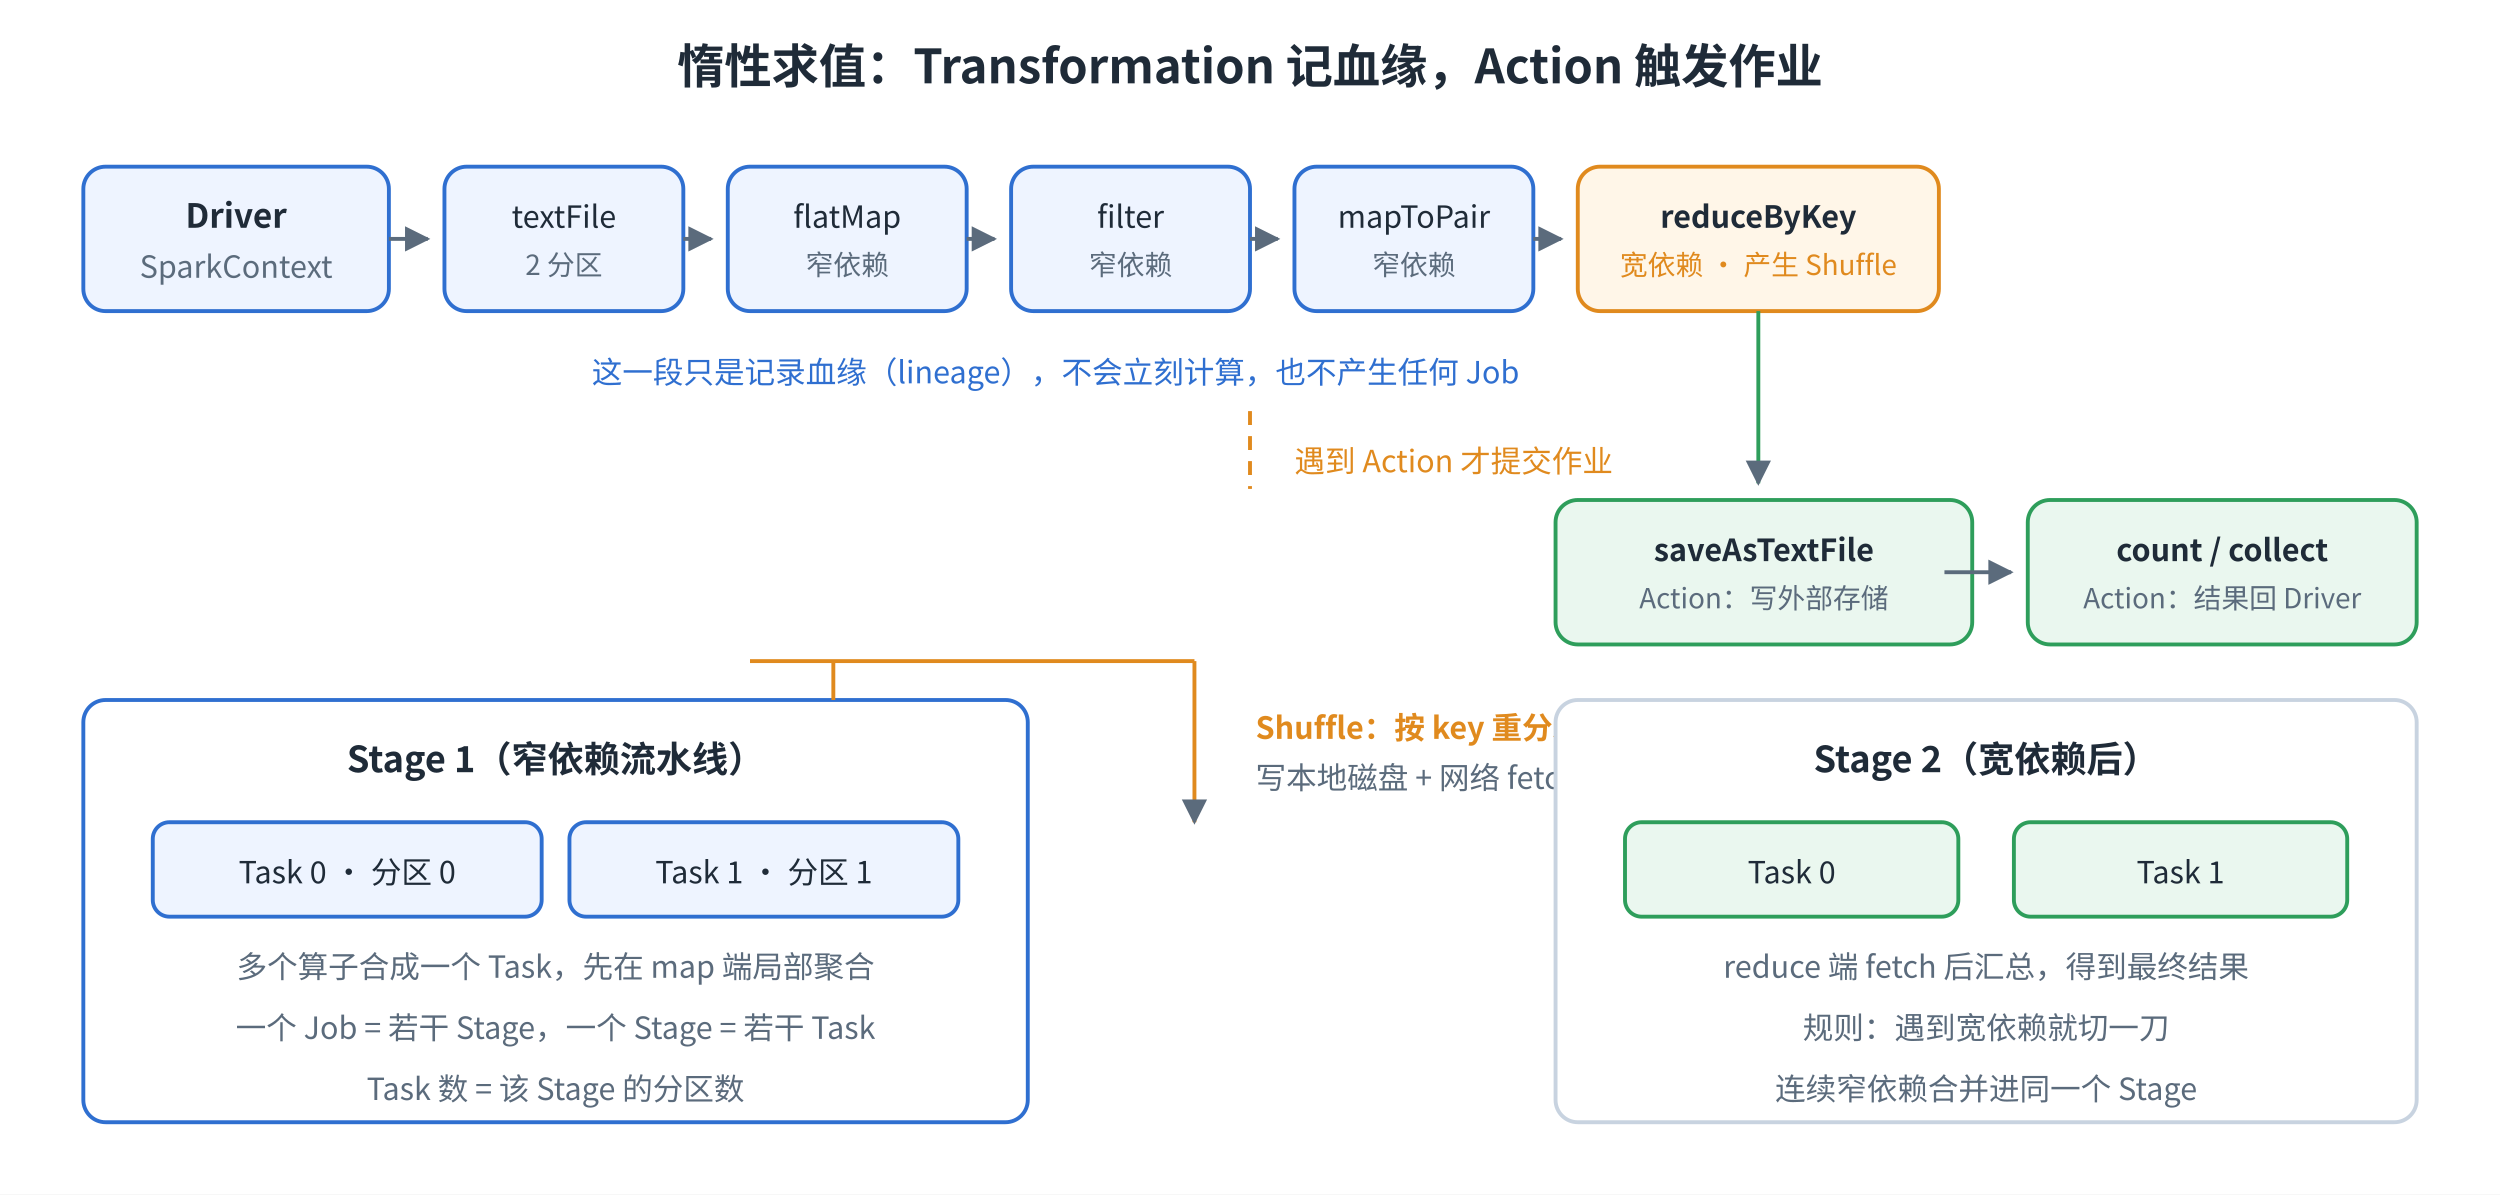
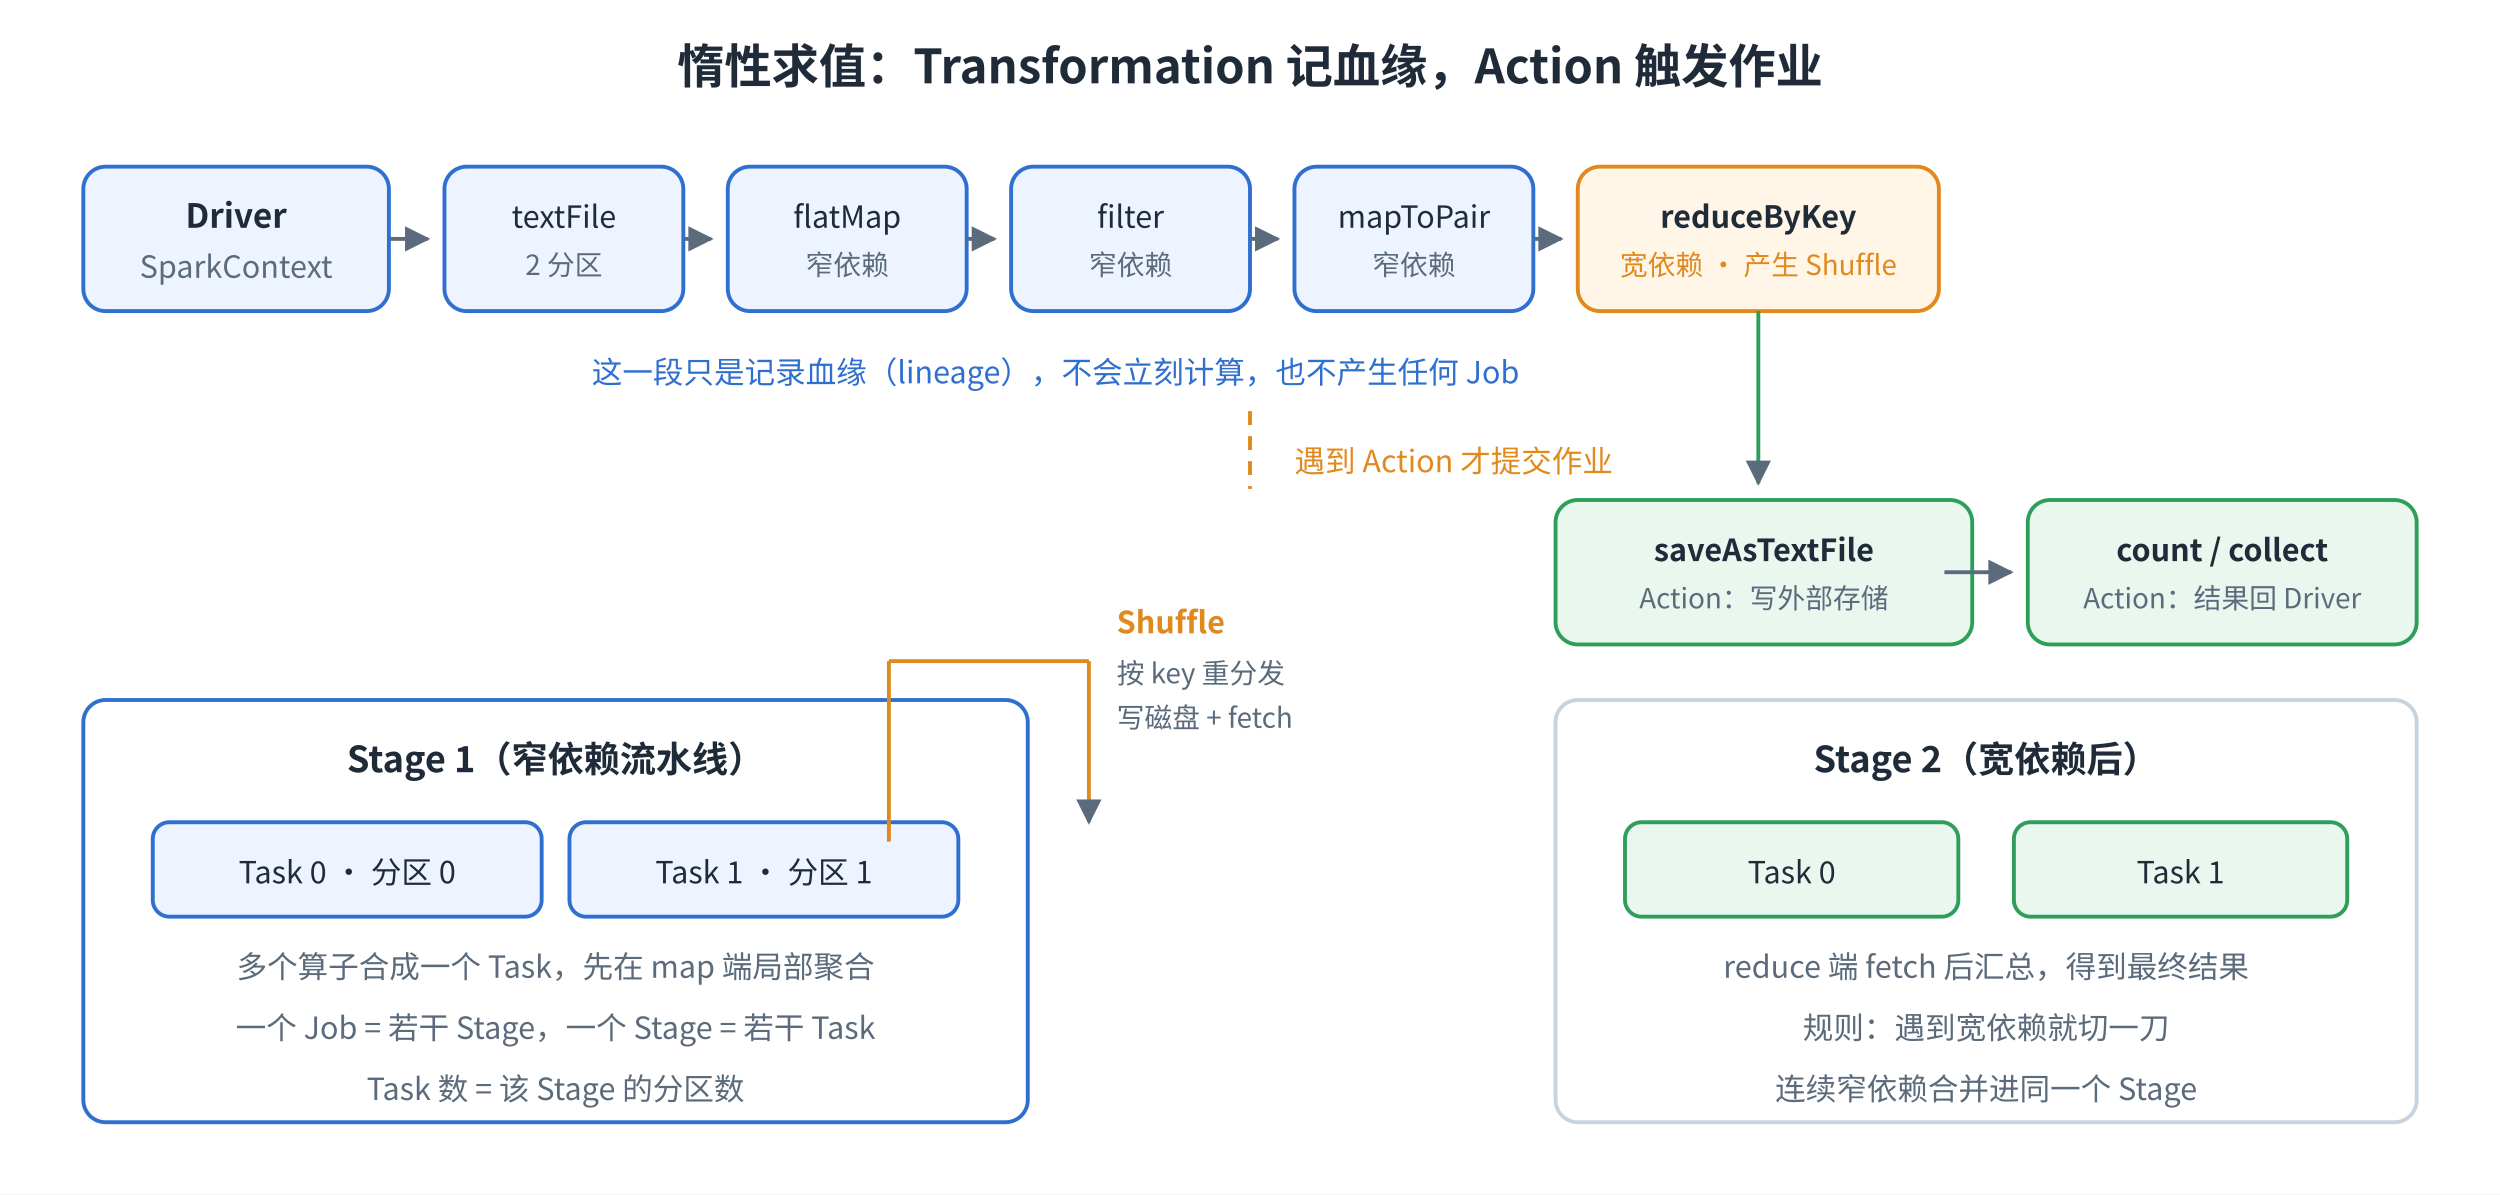
<svg xmlns="http://www.w3.org/2000/svg" width="900" height="430" viewBox="0 0 900 430" font-family="Source Han Sans SC, Noto Sans CJK SC, DejaVu Sans, sans-serif">
  <rect width="900" height="430" fill="#ffffff" />
  <defs>
    <marker id="ah" viewBox="0 0 10 10" refX="9" refY="5" markerWidth="6.5" markerHeight="6.5" orient="auto-start-reverse">
      <path d="M 0 0 L 10 5 L 0 10 z" fill="#5b6b7c" />
    </marker>
  </defs>
  <text x="450" y="30" font-size="17" font-weight="700" fill="#1f2b38" text-anchor="middle">惰性求值：Transformation 记血缘，Action 触发作业</text>
  <rect x="30" y="60" width="110" height="52" rx="8" fill="#eef4ff" stroke="#2f6fd0" stroke-width="1.4" />
  <text x="85" y="82" font-size="12" font-weight="700" fill="#1f2b38" text-anchor="middle">Driver</text>
  <text x="85" y="100" font-size="11" fill="#5b6b7c" text-anchor="middle">SparkContext</text>
  <rect x="160" y="60" width="86" height="52" rx="8" fill="#eef4ff" stroke="#2f6fd0" stroke-width="1.4" />
  <text x="203" y="82" font-size="11" fill="#1f2b38" text-anchor="middle">textFile</text>
  <text x="203" y="99" font-size="10" fill="#5b6b7c" text-anchor="middle">2 分区</text>
  <rect x="262" y="60" width="86" height="52" rx="8" fill="#eef4ff" stroke="#2f6fd0" stroke-width="1.4" />
  <text x="305" y="82" font-size="11" fill="#1f2b38" text-anchor="middle">flatMap</text>
  <text x="305" y="99" font-size="10" fill="#5b6b7c" text-anchor="middle">窄依赖</text>
  <rect x="364" y="60" width="86" height="52" rx="8" fill="#eef4ff" stroke="#2f6fd0" stroke-width="1.4" />
  <text x="407" y="82" font-size="11" fill="#1f2b38" text-anchor="middle">filter</text>
  <text x="407" y="99" font-size="10" fill="#5b6b7c" text-anchor="middle">窄依赖</text>
  <rect x="466" y="60" width="86" height="52" rx="8" fill="#eef4ff" stroke="#2f6fd0" stroke-width="1.4" />
  <text x="509" y="82" font-size="11" fill="#1f2b38" text-anchor="middle">mapToPair</text>
  <text x="509" y="99" font-size="10" fill="#5b6b7c" text-anchor="middle">窄依赖</text>
  <rect x="568" y="60" width="130" height="52" rx="8" fill="#fff6e8" stroke="#e08a1e" stroke-width="1.4" />
  <text x="633" y="82" font-size="11" font-weight="700" fill="#1f2b38" text-anchor="middle">reduceByKey</text>
  <text x="633" y="99" font-size="10" fill="#e08a1e" text-anchor="middle">宽依赖 · 产生 Shuffle</text>
  <line x1="140" y1="86" x2="154" y2="86" stroke="#5b6b7c" stroke-width="1.4" marker-end="url(#ah)" />
  <line x1="246" y1="86" x2="256" y2="86" stroke="#5b6b7c" stroke-width="1.4" marker-end="url(#ah)" />
  <line x1="348" y1="86" x2="358" y2="86" stroke="#5b6b7c" stroke-width="1.4" marker-end="url(#ah)" />
  <line x1="450" y1="86" x2="460" y2="86" stroke="#5b6b7c" stroke-width="1.4" marker-end="url(#ah)" />
  <line x1="552" y1="86" x2="562" y2="86" stroke="#5b6b7c" stroke-width="1.4" marker-end="url(#ah)" />
  <text x="380" y="138" font-size="11" fill="#2f6fd0" text-anchor="middle">这一段只是记录血缘（lineage），不会立刻计算，也不产生任何 Job</text>
  <line x1="450" y1="148" x2="450" y2="176" stroke="#e08a1e" stroke-width="1.4" stroke-dasharray="5 4" />
  <text x="466" y="170" font-size="11" fill="#e08a1e">遇到 Action 才提交作业</text>
  <rect x="560" y="180" width="150" height="52" rx="8" fill="#eaf7ef" stroke="#2e9e5b" stroke-width="1.4" />
  <text x="635" y="202" font-size="11" font-weight="700" fill="#1f2b38" text-anchor="middle">saveAsTextFile</text>
  <text x="635" y="219" font-size="10" fill="#5b6b7c" text-anchor="middle">Action：写外部存储</text>
  <rect x="730" y="180" width="140" height="52" rx="8" fill="#eaf7ef" stroke="#2e9e5b" stroke-width="1.4" />
  <text x="800" y="202" font-size="11" font-weight="700" fill="#1f2b38" text-anchor="middle">count / collect</text>
  <text x="800" y="219" font-size="10" fill="#5b6b7c" text-anchor="middle">Action：结果回 Driver</text>
  <line x1="633" y1="112" x2="633" y2="174" stroke="#2e9e5b" stroke-width="1.4" marker-end="url(#ah)" />
  <line x1="700" y1="206" x2="724" y2="206" stroke="#5b6b7c" stroke-width="1.4" marker-end="url(#ah)" />
  <rect x="30" y="252" width="340" height="152" rx="8" fill="#ffffff" stroke="#2f6fd0" stroke-width="1.4" />
  <text x="200" y="278" font-size="13" font-weight="700" fill="#1f2b38" text-anchor="middle">Stage 1（窄依赖流水线）</text>
  <rect x="55" y="296" width="140" height="34" rx="6" fill="#eef4ff" stroke="#2f6fd0" stroke-width="1.4" />
  <text x="125" y="318" font-size="11" fill="#1f2b38" text-anchor="middle">Task 0 · 分区 0</text>
  <rect x="205" y="296" width="140" height="34" rx="6" fill="#eef4ff" stroke="#2f6fd0" stroke-width="1.4" />
  <text x="275" y="318" font-size="11" fill="#1f2b38" text-anchor="middle">Task 1 · 分区 1</text>
  <text x="200" y="352" font-size="11" fill="#5b6b7c" text-anchor="middle">多个算子合成一个 Task，先在 map 端局部聚合</text>
  <text x="200" y="374" font-size="11" fill="#5b6b7c" text-anchor="middle">一个 Job = 若干 Stage，一个 Stage = 若干 Task</text>
  <text x="200" y="396" font-size="11" fill="#5b6b7c" text-anchor="middle">Task 数 = 该 Stage 的分区数</text>
-   <line x1="300" y1="252" x2="300" y2="238" stroke="#e08a1e" stroke-width="1.4" />
-   <line x1="270" y1="238" x2="430" y2="238" stroke="#e08a1e" stroke-width="1.4" />
-   <line x1="430" y1="238" x2="430" y2="296" stroke="#e08a1e" stroke-width="1.4" marker-end="url(#ah)" />
-   <text x="452" y="266" font-size="11" font-weight="700" fill="#e08a1e">Shuffle：按 key 重分发</text>
-   <text x="452" y="284" font-size="11" fill="#5b6b7c">写本地磁盘 + 网络 fetch + 序列化</text>
+   <line x1="320" y1="303" x2="320" y2="238" stroke="#e08a1e" stroke-width="1.4" />
+   <line x1="320" y1="238" x2="392" y2="238" stroke="#e08a1e" stroke-width="1.4" />
+   <line x1="392" y1="238" x2="392" y2="296" stroke="#e08a1e" stroke-width="1.4" marker-end="url(#ah)" />
+   <text x="402" y="228" font-size="11" font-weight="700" fill="#e08a1e">Shuffle</text>
+   <text x="402" y="246" font-size="10" fill="#5b6b7c">按 key 重分发</text>
+   <text x="402" y="262" font-size="10" fill="#5b6b7c">写磁盘 + fetch</text>
  <rect x="560" y="252" width="310" height="152" rx="8" fill="#ffffff" stroke="#c8d3e0" stroke-width="1.4" />
  <text x="715" y="278" font-size="13" font-weight="700" fill="#1f2b38" text-anchor="middle">Stage 2（宽依赖后）</text>
  <rect x="585" y="296" width="120" height="34" rx="6" fill="#eaf7ef" stroke="#2e9e5b" stroke-width="1.4" />
  <text x="645" y="318" font-size="11" fill="#1f2b38" text-anchor="middle">Task 0</text>
  <rect x="725" y="296" width="120" height="34" rx="6" fill="#eaf7ef" stroke="#2e9e5b" stroke-width="1.4" />
  <text x="785" y="318" font-size="11" fill="#1f2b38" text-anchor="middle">Task 1</text>
  <text x="715" y="352" font-size="11" fill="#5b6b7c" text-anchor="middle">reduce 端 fetch 后汇总，得到最终结果</text>
  <text x="715" y="374" font-size="11" fill="#5b6b7c" text-anchor="middle">规则：遇到宽依赖就切一刀</text>
  <text x="715" y="396" font-size="11" fill="#5b6b7c" text-anchor="middle">连续窄依赖合并进同一个 Stage</text>
</svg>
